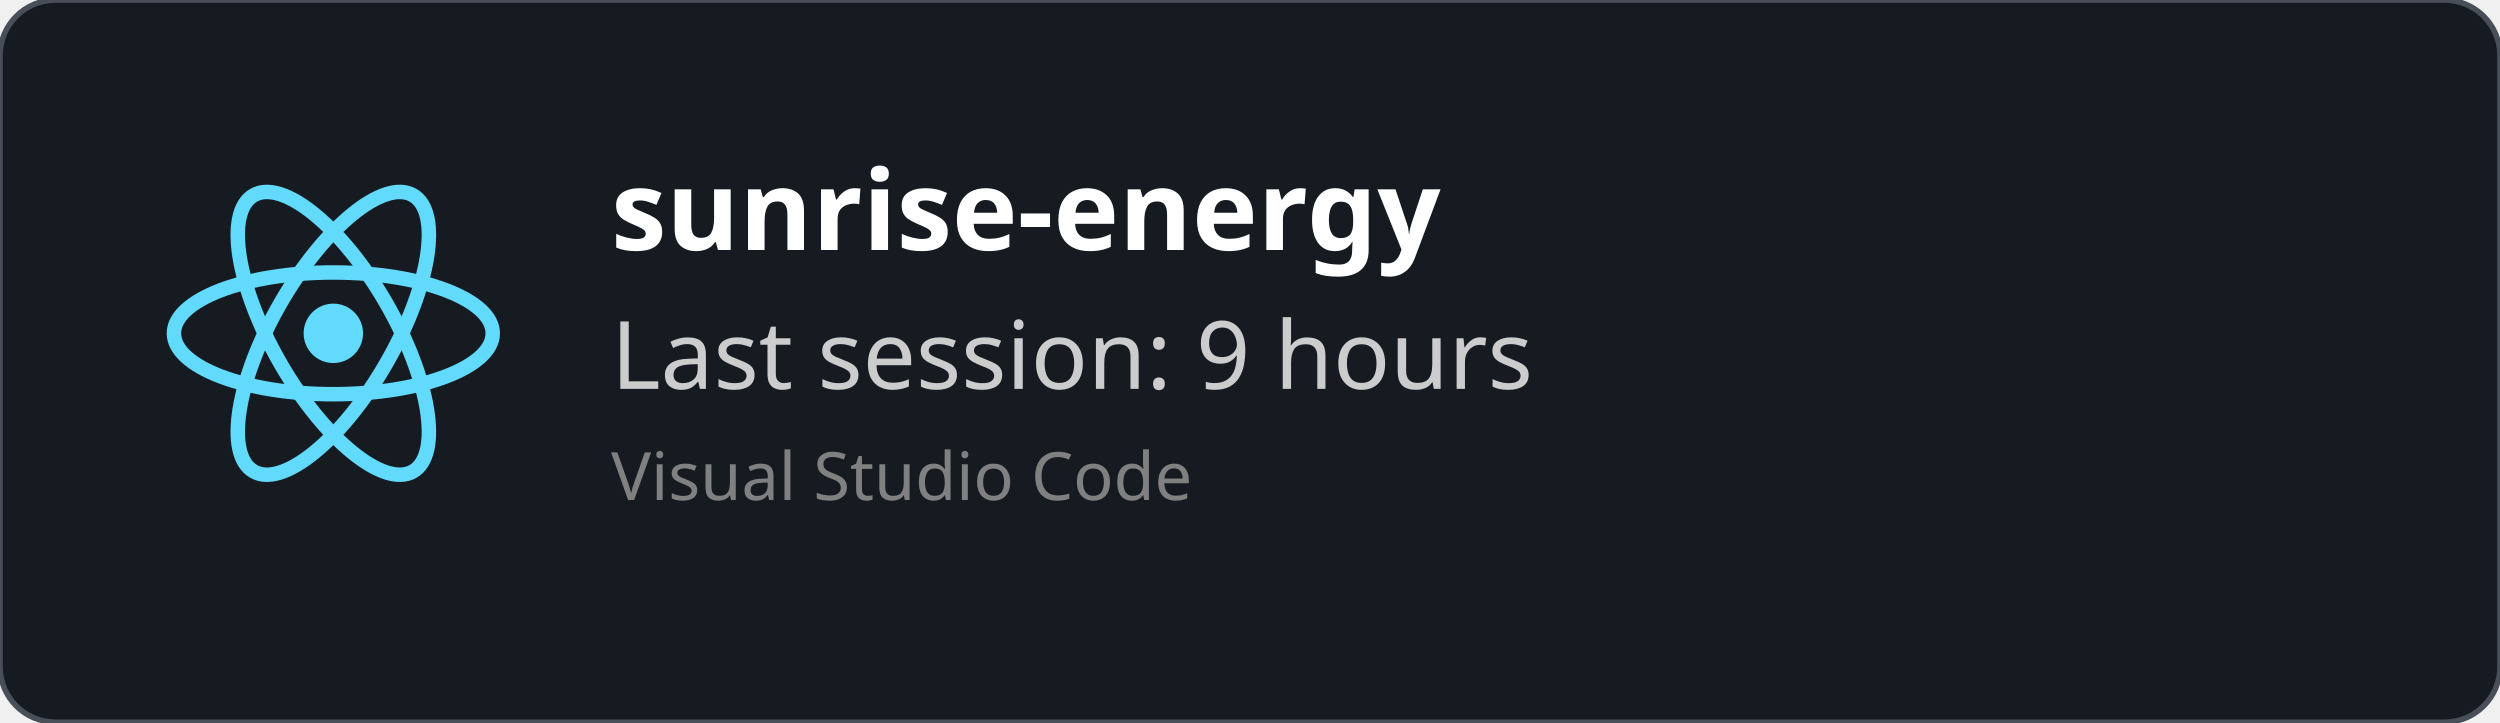
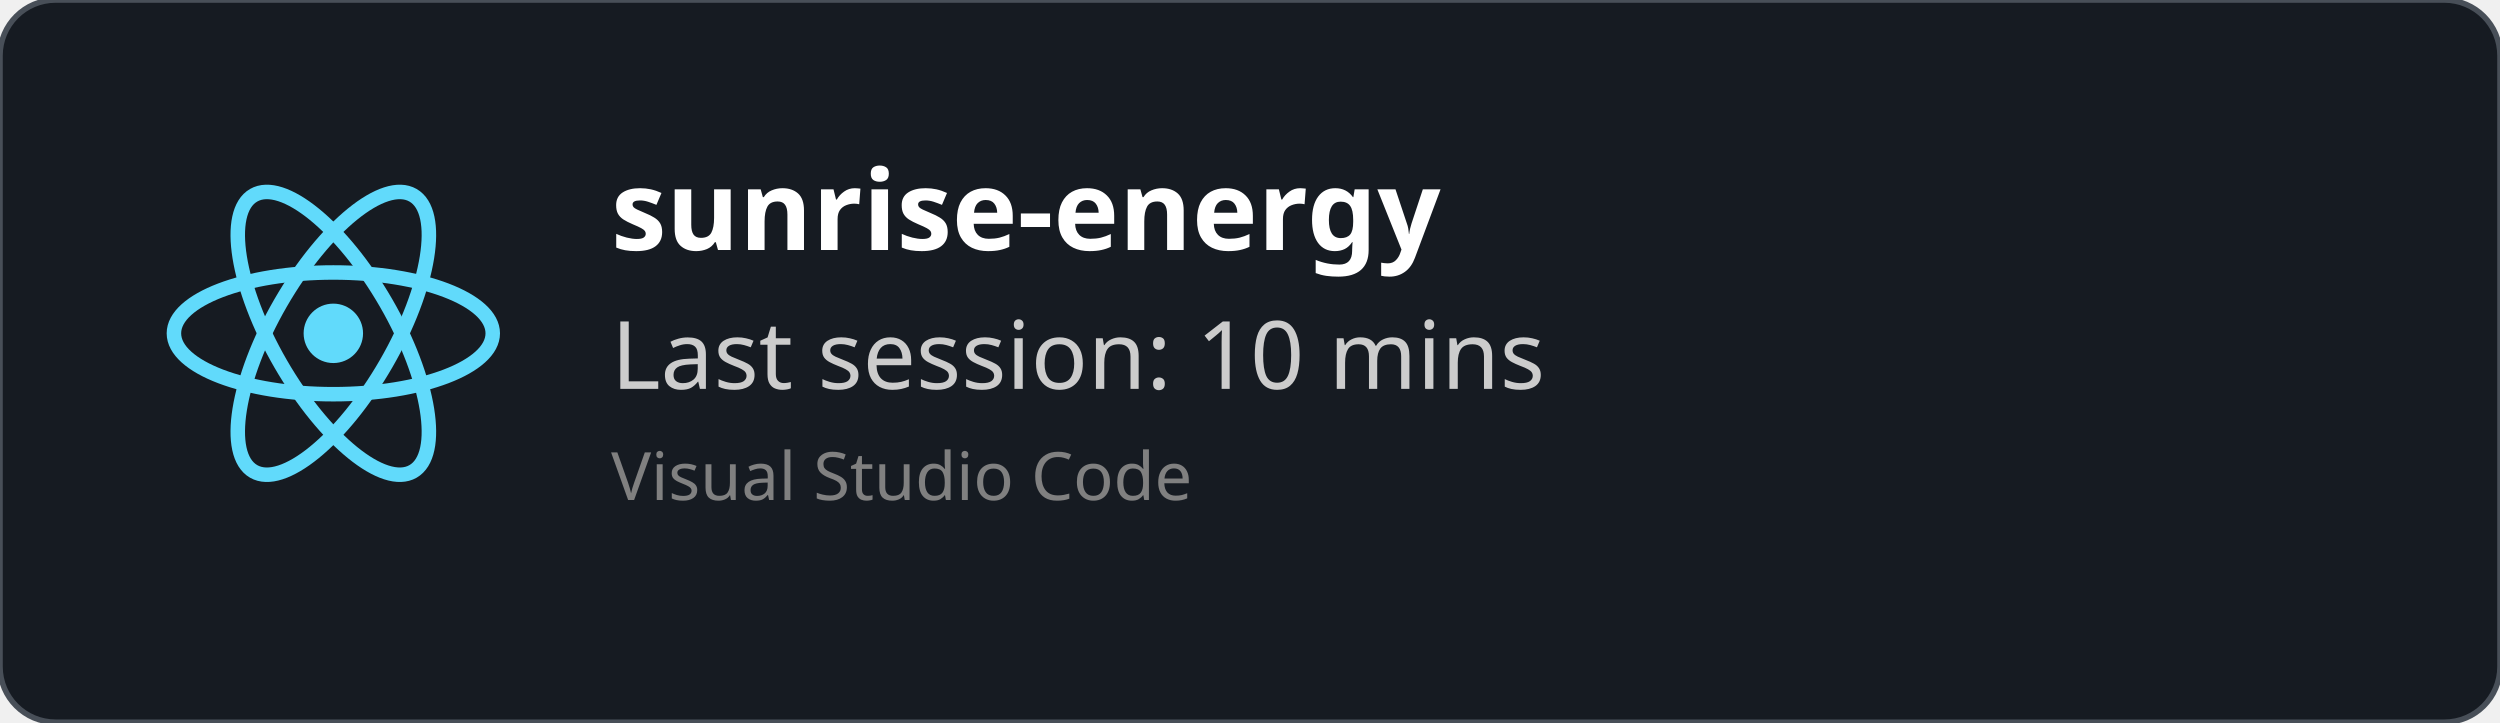
<svg xmlns="http://www.w3.org/2000/svg" width="450" height="130" viewBox="0 0 450 130" fill="none" role="img">
  <style>
    *{
        font-family: 'Segoe UI', Ubuntu, monospace
    }
    </style>
  <defs>
    <clipPath id="horizontalClip" x="20" y="20" width="500" height="200">
      <rect x="90" y="20" width="300" height="50" />
    </clipPath>
  </defs>
  <rect width="450" height="130" fill="rgba(22,27,34)" stroke="#484f58" stroke-width="1" fill-opacity="1" stroke-opacity="1" x="0" y="0" rx="10px" ry="10px">
    </rect>
  <svg height="60" width="60" x="30" y="30" viewBox="-11.5 -10.232 23 20.463">
    <circle cx="0" cy="0" r="2.05" fill="#61dafb" />
    <g stroke="#61dafb" stroke-width="1" fill="none">
      <ellipse rx="11" ry="4.2" />
      <ellipse rx="11" ry="4.2" transform="rotate(60)" />
      <ellipse rx="11" ry="4.2" transform="rotate(120)" />
    </g>
  </svg>
  <text x="110" y="45" font-size="20" clip-path="url(#horizontalClip)" font-weight="bold" font-family="Ubuntu" fill="white">
    sunrise-energy
    </text>
  <text x="110" y="70" font-size="17px" font-family="Ubuntu" fill="#ccc">
-     Last session: 9 hours
+     Last session: 10 mins
    </text>
  <text x="110" y="90" font-size="12px" font-family="Ubuntu" fill="grey">
    Visual Studio Code
    </text>
</svg>
